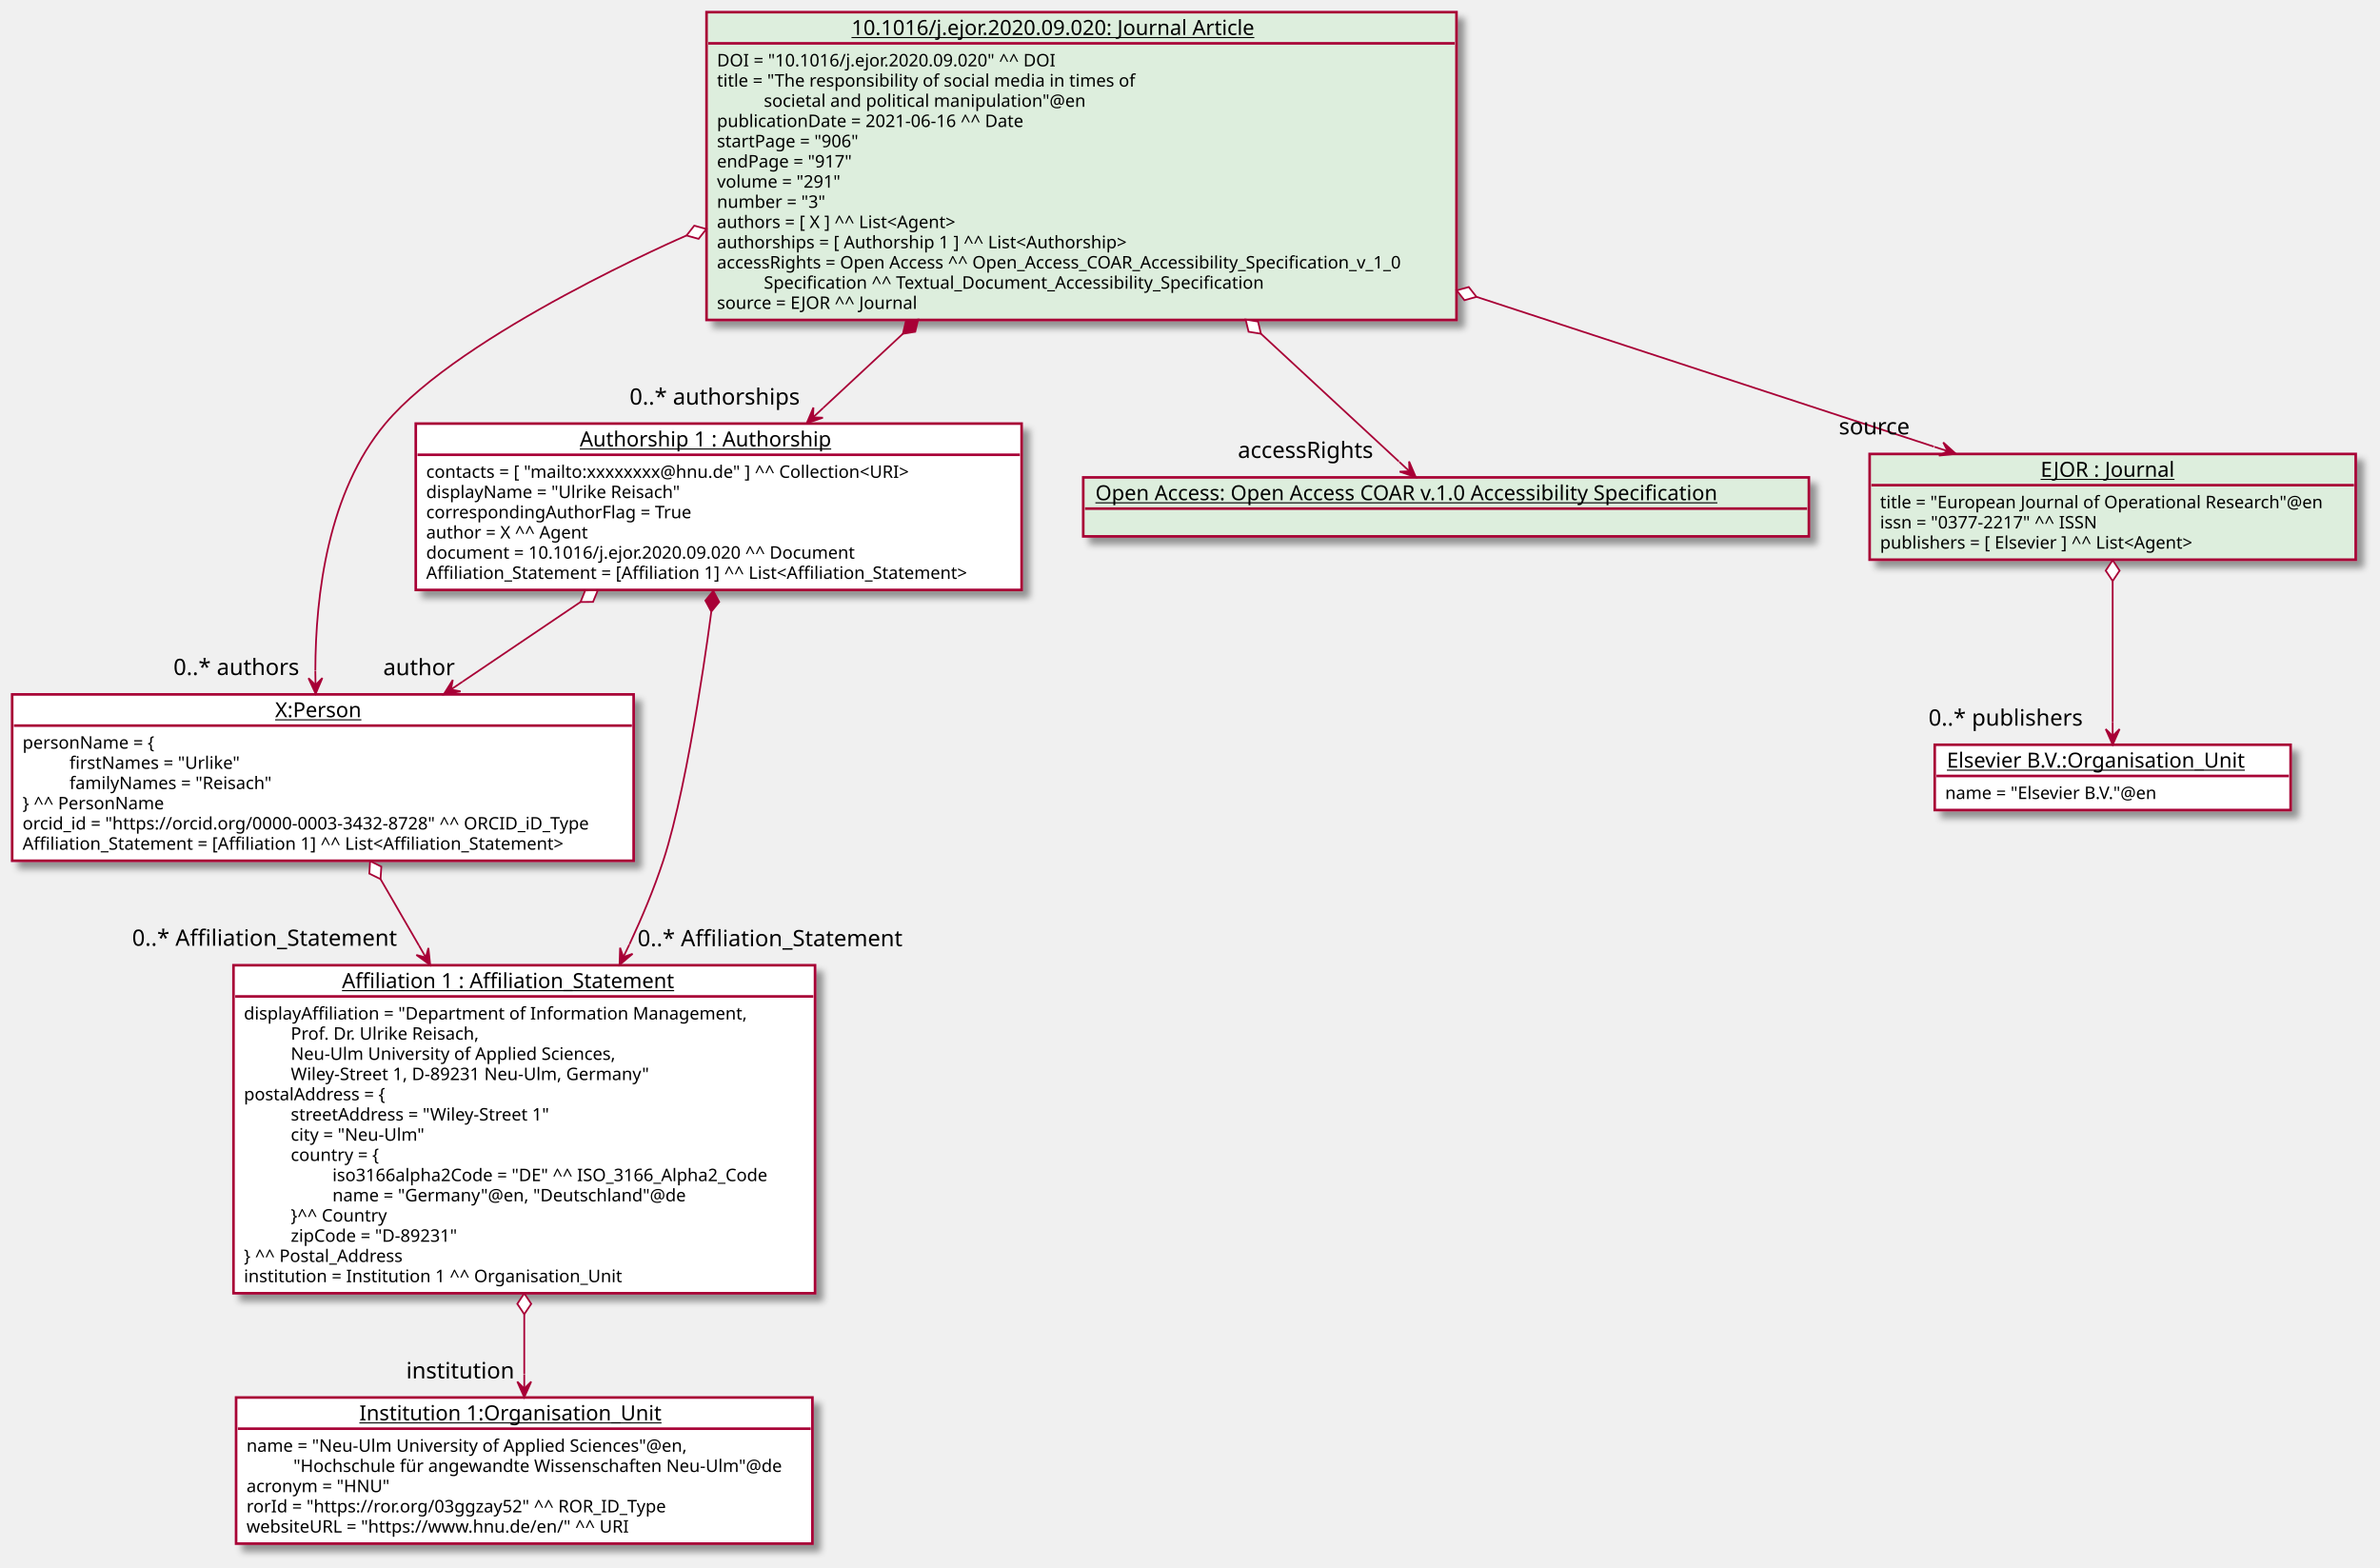
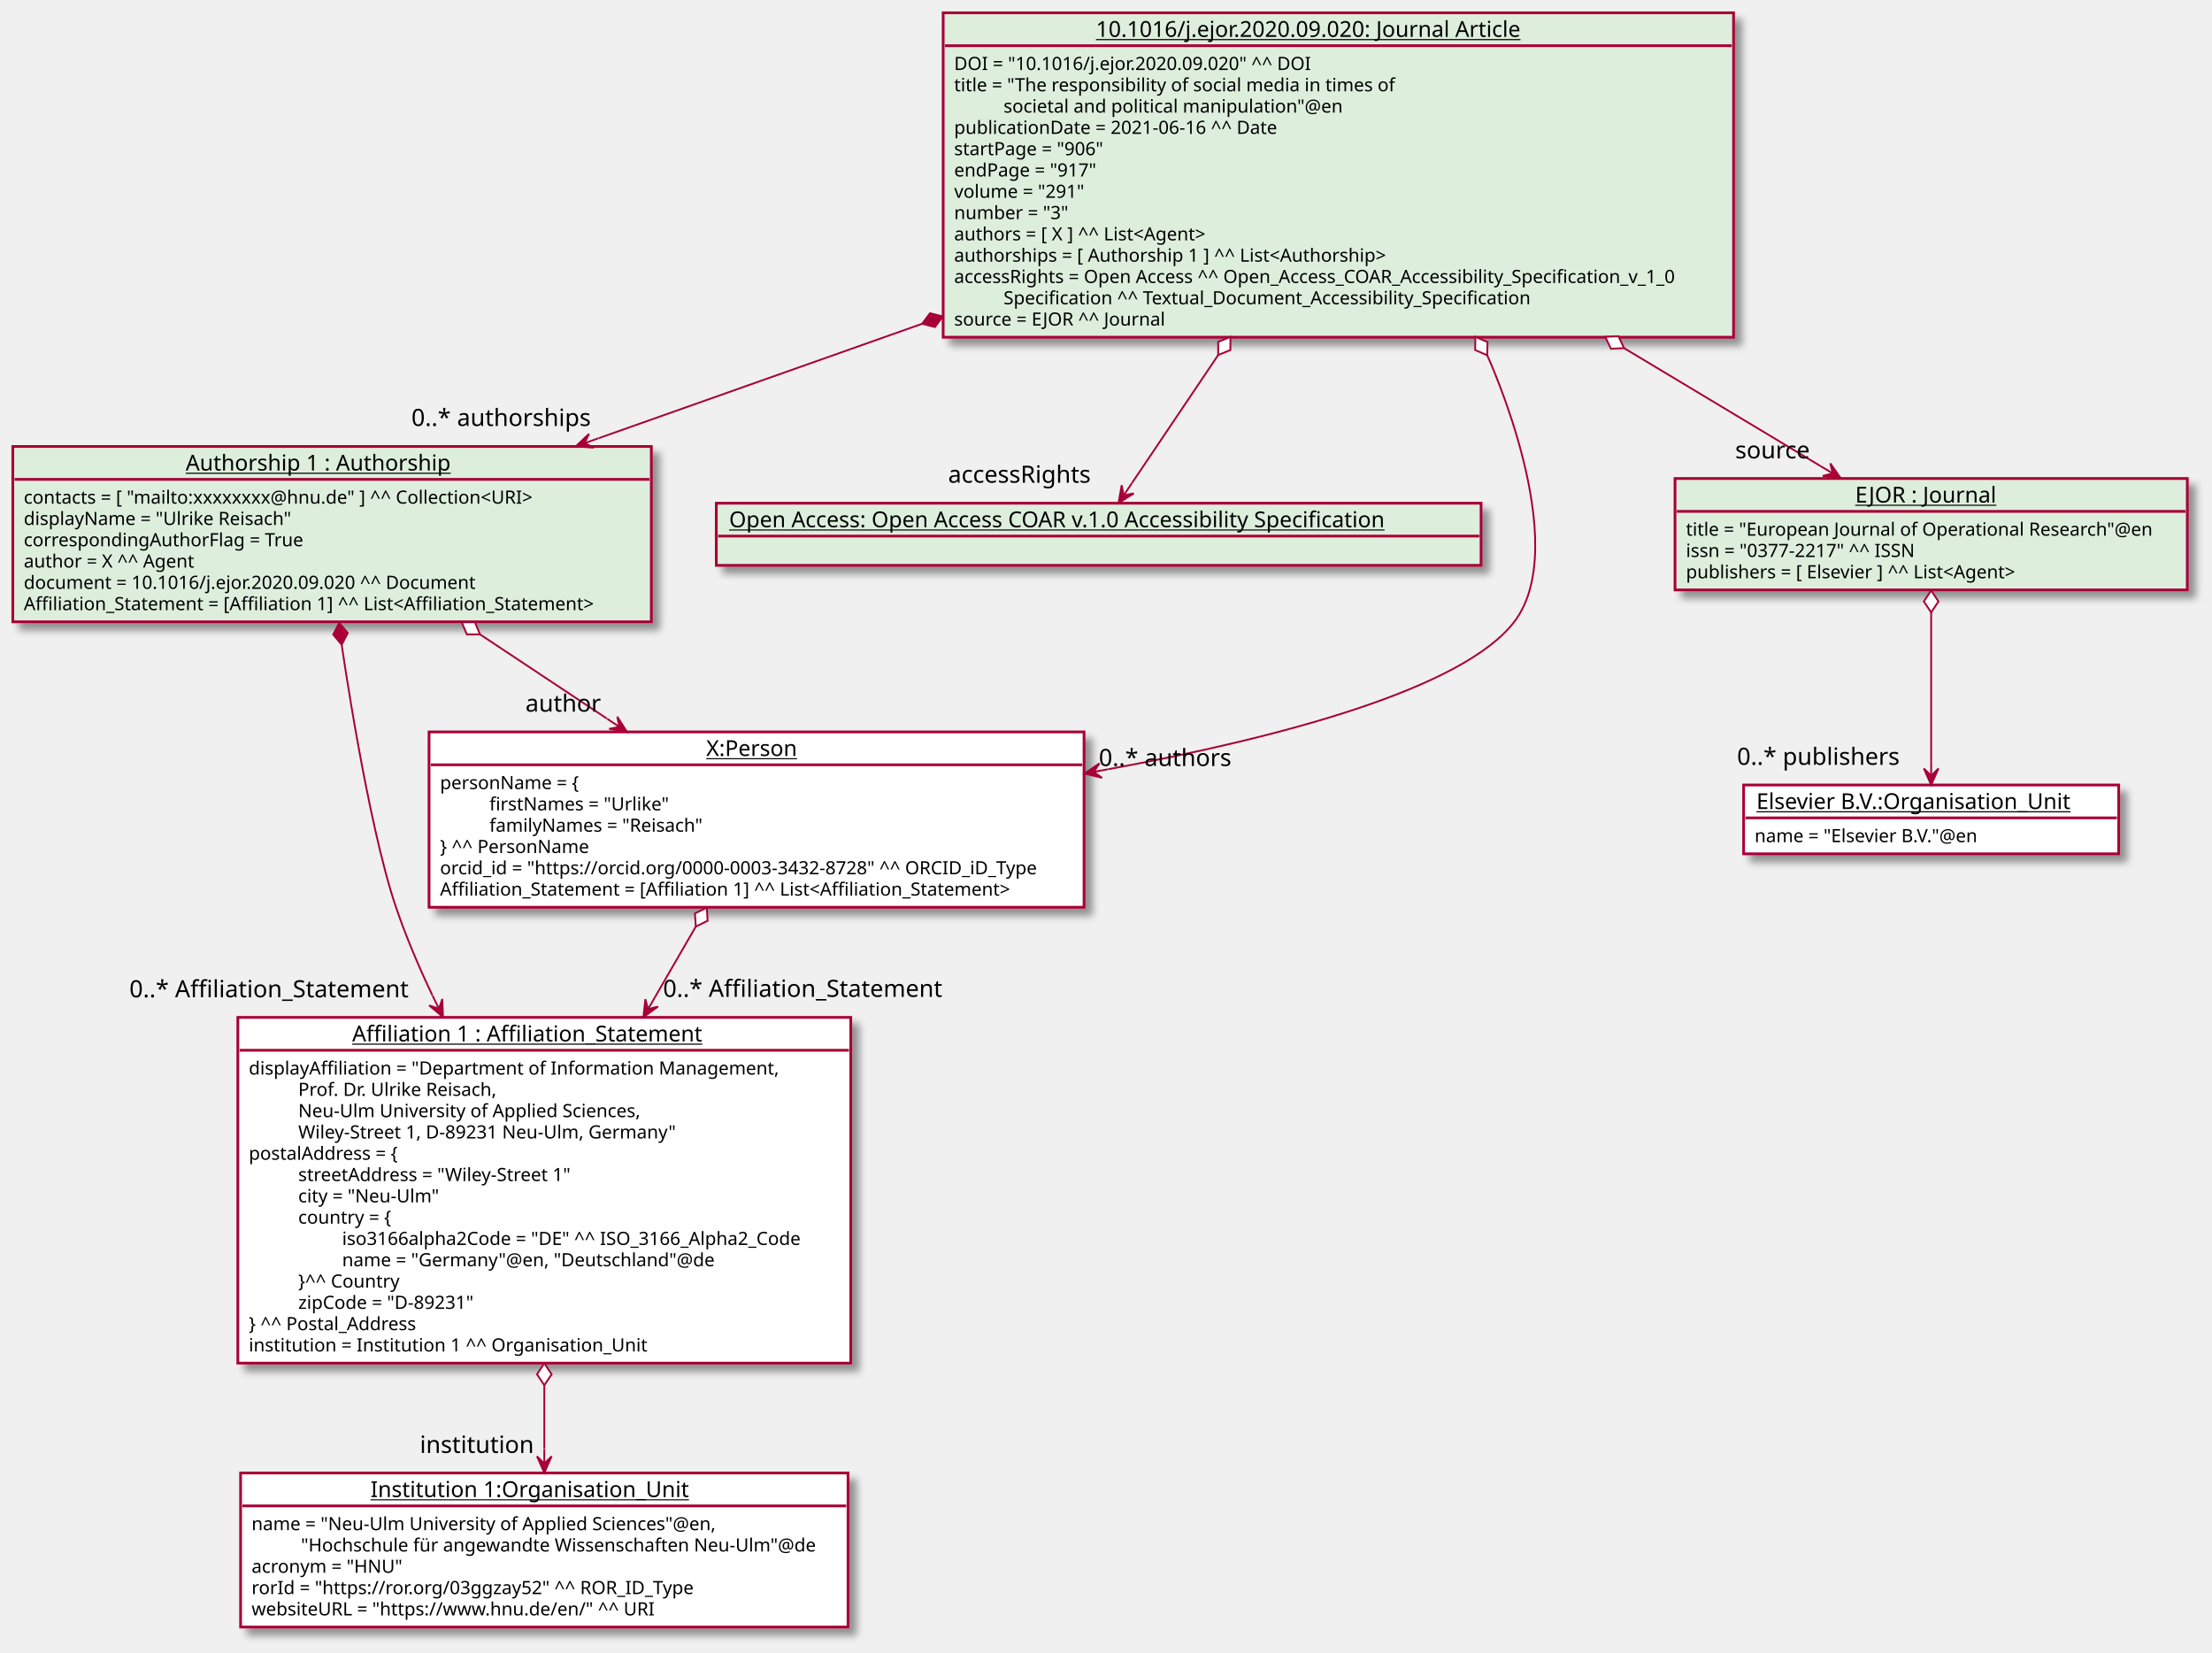
- <svg xmlns="http://www.w3.org/2000/svg" contentScriptType="application/ecmascript" contentStyleType="text/css" height="903px" preserveAspectRatio="none" style="width:1371px;height:903px;background:#FFFFFF;" version="1.1" viewBox="0 0 1371 903" width="1371px" zoomAndPan="magnify">
+ <svg xmlns="http://www.w3.org/2000/svg" contentScriptType="application/ecmascript" contentStyleType="text/css" height="903px" preserveAspectRatio="none" style="width:1209px;height:903px;background:#FFFFFF;" version="1.1" viewBox="0 0 1209 903" width="1209px" zoomAndPan="magnify">
  <defs>
-     <filter height="300%" id="fvs3texvgbnzb" width="300%" x="-1" y="-1">
+     <filter height="300%" id="f1jxj0klowf8af" width="300%" x="-1" y="-1">
      <feGaussianBlur result="blurOut" stdDeviation="2.0" />
      <feColorMatrix in="blurOut" result="blurOut2" type="matrix" values="0 0 0 0 0 0 0 0 0 0 0 0 0 0 0 0 0 0 .4 0" />
      <feOffset dx="4.0" dy="4.0" in="blurOut2" result="blurOut3" />
      <feBlend in="SourceGraphic" in2="blurOut3" mode="normal" />
    </filter>
  </defs>
  <g>
-     <rect fill="#FFFFFF" filter="url(#fvs3texvgbnzb)" height="95.812" style="stroke:#A80036;stroke-width:1.5;" width="358" x="7" y="400" />
-     <text fill="#000000" font-family="sans-serif" font-size="12" lengthAdjust="spacing" text-decoration="underline" textLength="55" x="158.5" y="413.139">X:Person</text>
-     <line style="stroke:#A80036;stroke-width:1.5;" x1="8" x2="364" y1="417.969" y2="417.969" />
-     <text fill="#000000" font-family="sans-serif" font-size="10" lengthAdjust="spacing" textLength="83" x="13" y="431.251">personName = {</text>
-     <text fill="#000000" font-family="sans-serif" font-size="10" lengthAdjust="spacing" textLength="105" x="40" y="442.892">firstNames = "Urlike"</text>
-     <text fill="#000000" font-family="sans-serif" font-size="10" lengthAdjust="spacing" textLength="126" x="40" y="454.532">familyNames = "Reisach"</text>
-     <text fill="#000000" font-family="sans-serif" font-size="10" lengthAdjust="spacing" textLength="92" x="13" y="466.173">} ^^ PersonName</text>
-     <text fill="#000000" font-family="sans-serif" font-size="10" lengthAdjust="spacing" textLength="346" x="13" y="477.813">orcid_id = "https://orcid.org/0000-0003-3432-8728" ^^ ORCID_iD_Type</text>
-     <text fill="#000000" font-family="sans-serif" font-size="10" lengthAdjust="spacing" textLength="337" x="13" y="489.454">Affiliation_Statement = [Affiliation 1] ^^ List&lt;Affiliation_Statement&gt;</text>
-     <rect fill="#FFFFFF" filter="url(#fvs3texvgbnzb)" height="84.172" style="stroke:#A80036;stroke-width:1.5;" width="332" x="136" y="805" />
-     <text fill="#000000" font-family="sans-serif" font-size="12" lengthAdjust="spacing" text-decoration="underline" textLength="190" x="207" y="818.139">Institution 1:Organisation_Unit</text>
-     <line style="stroke:#A80036;stroke-width:1.5;" x1="137" x2="467" y1="822.969" y2="822.969" />
-     <text fill="#000000" font-family="sans-serif" font-size="10" lengthAdjust="spacing" textLength="270" x="142" y="836.251">name = "Neu-Ulm University of Applied Sciences"@en,</text>
-     <text fill="#000000" font-family="sans-serif" font-size="10" lengthAdjust="spacing" textLength="293" x="169" y="847.892">"Hochschule für angewandte Wissenschaften Neu-Ulm"@de</text>
-     <text fill="#000000" font-family="sans-serif" font-size="10" lengthAdjust="spacing" textLength="91" x="142" y="859.532">acronym = "HNU"</text>
-     <text fill="#000000" font-family="sans-serif" font-size="10" lengthAdjust="spacing" textLength="258" x="142" y="871.173">rorId = "https://ror.org/03ggzay52" ^^ ROR_ID_Type</text>
-     <text fill="#000000" font-family="sans-serif" font-size="10" lengthAdjust="spacing" textLength="234" x="142" y="882.813">websiteURL = "https://www.hnu.de/en/" ^^ URI</text>
-     <rect fill="#FFFFFF" filter="url(#fvs3texvgbnzb)" height="37.609" style="stroke:#A80036;stroke-width:1.5;" width="205" x="1114.5" y="429" />
-     <text fill="#000000" font-family="sans-serif" font-size="12" lengthAdjust="spacing" text-decoration="underline" textLength="191" x="1121.5" y="442.139">Elsevier B.V.:Organisation_Unit</text>
-     <line style="stroke:#A80036;stroke-width:1.5;" x1="1115.5" x2="1318.5" y1="446.969" y2="446.969" />
-     <text fill="#000000" font-family="sans-serif" font-size="10" lengthAdjust="spacing" textLength="136" x="1120.5" y="460.251">name = "Elsevier B.V."@en</text>
-     <rect fill="#FFFFFF" filter="url(#fvs3texvgbnzb)" height="188.938" style="stroke:#A80036;stroke-width:1.5;" width="335" x="134.5" y="556" />
-     <text fill="#000000" font-family="sans-serif" font-size="12" lengthAdjust="spacing" text-decoration="underline" textLength="210" x="197" y="569.139">Affiliation 1 : Affiliation_Statement</text>
-     <line style="stroke:#A80036;stroke-width:1.5;" x1="135.5" x2="468.5" y1="573.969" y2="573.969" />
-     <text fill="#000000" font-family="sans-serif" font-size="10" lengthAdjust="spacing" textLength="301" x="140.5" y="587.251">displayAffiliation = "Department of Information Management,</text>
-     <text fill="#000000" font-family="sans-serif" font-size="10" lengthAdjust="spacing" textLength="115" x="167.5" y="598.892">Prof. Dr. Ulrike Reisach,</text>
-     <text fill="#000000" font-family="sans-serif" font-size="10" lengthAdjust="spacing" textLength="195" x="167.5" y="610.532">Neu-Ulm University of Applied Sciences,</text>
-     <text fill="#000000" font-family="sans-serif" font-size="10" lengthAdjust="spacing" textLength="221" x="167.5" y="622.173">Wiley-Street 1, D-89231 Neu-Ulm, Germany"</text>
-     <text fill="#000000" font-family="sans-serif" font-size="10" lengthAdjust="spacing" textLength="88" x="140.5" y="633.813">postalAddress = {</text>
-     <text fill="#000000" font-family="sans-serif" font-size="10" lengthAdjust="spacing" textLength="161" x="167.5" y="645.454">streetAddress = "Wiley-Street 1"</text>
-     <text fill="#000000" font-family="sans-serif" font-size="10" lengthAdjust="spacing" textLength="85" x="167.5" y="657.095">city = "Neu-Ulm"</text>
-     <text fill="#000000" font-family="sans-serif" font-size="10" lengthAdjust="spacing" textLength="57" x="167.5" y="668.735">country = {</text>
-     <text fill="#000000" font-family="sans-serif" font-size="10" lengthAdjust="spacing" textLength="272" x="191.5" y="680.376">iso3166alpha2Code = "DE" ^^ ISO_3166_Alpha2_Code</text>
-     <text fill="#000000" font-family="sans-serif" font-size="10" lengthAdjust="spacing" textLength="220" x="191.5" y="692.017">name = "Germany"@en, "Deutschland"@de</text>
-     <text fill="#000000" font-family="sans-serif" font-size="10" lengthAdjust="spacing" textLength="65" x="167.5" y="703.657">}^^ Country</text>
-     <text fill="#000000" font-family="sans-serif" font-size="10" lengthAdjust="spacing" textLength="105" x="167.5" y="715.298">zipCode = "D-89231"</text>
-     <text fill="#000000" font-family="sans-serif" font-size="10" lengthAdjust="spacing" textLength="102" x="140.5" y="726.938">} ^^ Postal_Address</text>
-     <text fill="#000000" font-family="sans-serif" font-size="10" lengthAdjust="spacing" textLength="226" x="140.5" y="738.579">institution = Institution 1 ^^ Organisation_Unit</text>
-     <rect fill="#FFFFFF" filter="url(#fvs3texvgbnzb)" height="95.812" style="stroke:#A80036;stroke-width:1.5;" width="349" x="239.5" y="244" />
-     <text fill="#000000" font-family="sans-serif" font-size="12" lengthAdjust="spacing" text-decoration="underline" textLength="160" x="334" y="257.139">Authorship 1 : Authorship</text>
-     <line style="stroke:#A80036;stroke-width:1.5;" x1="240.5" x2="587.5" y1="261.969" y2="261.969" />
-     <text fill="#000000" font-family="sans-serif" font-size="10" lengthAdjust="spacing" textLength="307" x="245.5" y="275.251">contacts = [ "mailto:xxxxxxxx@hnu.de" ] ^^ Collection&lt;URI&gt;</text>
-     <text fill="#000000" font-family="sans-serif" font-size="10" lengthAdjust="spacing" textLength="154" x="245.5" y="286.892">displayName = "Ulrike Reisach"</text>
-     <text fill="#000000" font-family="sans-serif" font-size="10" lengthAdjust="spacing" textLength="156" x="245.5" y="298.532">correspondingAuthorFlag = True</text>
-     <text fill="#000000" font-family="sans-serif" font-size="10" lengthAdjust="spacing" textLength="103" x="245.5" y="310.173">author = X ^^ Agent</text>
-     <text fill="#000000" font-family="sans-serif" font-size="10" lengthAdjust="spacing" textLength="264" x="245.5" y="321.813">document = 10.1016/j.ejor.2020.09.020 ^^ Document</text>
-     <text fill="#000000" font-family="sans-serif" font-size="10" lengthAdjust="spacing" textLength="337" x="245.5" y="333.454">Affiliation_Statement = [Affiliation 1] ^^ List&lt;Affiliation_Statement&gt;</text>
-     <rect fill="#DDEEDD" filter="url(#fvs3texvgbnzb)" height="33.969" style="stroke:#A80036;stroke-width:1.5;" width="418" x="624" y="275" />
-     <text fill="#000000" font-family="sans-serif" font-size="12" lengthAdjust="spacing" text-decoration="underline" textLength="404" x="631" y="288.139">Open Access: Open Access COAR v.1.0 Accessibility Specification</text>
-     <line style="stroke:#A80036;stroke-width:1.5;" x1="625" x2="1041" y1="292.969" y2="292.969" />
-     <rect fill="#DDEEDD" filter="url(#fvs3texvgbnzb)" height="60.891" style="stroke:#A80036;stroke-width:1.5;" width="280" x="1077" y="261.5" />
-     <text fill="#000000" font-family="sans-serif" font-size="12" lengthAdjust="spacing" text-decoration="underline" textLength="83" x="1175.5" y="274.639">EJOR : Journal</text>
-     <line style="stroke:#A80036;stroke-width:1.5;" x1="1078" x2="1356" y1="279.469" y2="279.469" />
-     <text fill="#000000" font-family="sans-serif" font-size="10" lengthAdjust="spacing" textLength="268" x="1083" y="292.751">title = "European Journal of Operational Research"@en</text>
-     <text fill="#000000" font-family="sans-serif" font-size="10" lengthAdjust="spacing" textLength="141" x="1083" y="304.392">issn = "0377-2217" ^^ ISSN</text>
-     <text fill="#000000" font-family="sans-serif" font-size="10" lengthAdjust="spacing" textLength="198" x="1083" y="316.032">publishers = [ Elsevier ] ^^ List&lt;Agent&gt;</text>
-     <rect fill="#DDEEDD" filter="url(#fvs3texvgbnzb)" height="177.297" style="stroke:#A80036;stroke-width:1.5;" width="432" x="407" y="7" />
-     <text fill="#000000" font-family="sans-serif" font-size="12" lengthAdjust="spacing" text-decoration="underline" textLength="265" x="490.5" y="20.139">10.1016/j.ejor.2020.09.020: Journal Article</text>
-     <line style="stroke:#A80036;stroke-width:1.5;" x1="408" x2="838" y1="24.969" y2="24.969" />
-     <text fill="#000000" font-family="sans-serif" font-size="10" lengthAdjust="spacing" textLength="212" x="413" y="38.251">DOI = "10.1016/j.ejor.2020.09.020" ^^ DOI</text>
-     <text fill="#000000" font-family="sans-serif" font-size="10" lengthAdjust="spacing" textLength="248" x="413" y="49.892">title = "The responsibility of social media in times of</text>
-     <text fill="#000000" font-family="sans-serif" font-size="10" lengthAdjust="spacing" textLength="188" x="440" y="61.532">societal and political manipulation"@en</text>
-     <text fill="#000000" font-family="sans-serif" font-size="10" lengthAdjust="spacing" textLength="191" x="413" y="73.173">publicationDate = 2021-06-16 ^^ Date</text>
-     <text fill="#000000" font-family="sans-serif" font-size="10" lengthAdjust="spacing" textLength="90" x="413" y="84.814">startPage = "906"</text>
-     <text fill="#000000" font-family="sans-serif" font-size="10" lengthAdjust="spacing" textLength="85" x="413" y="96.454">endPage = "917"</text>
-     <text fill="#000000" font-family="sans-serif" font-size="10" lengthAdjust="spacing" textLength="78" x="413" y="108.095">volume = "291"</text>
-     <text fill="#000000" font-family="sans-serif" font-size="10" lengthAdjust="spacing" textLength="68" x="413" y="119.735">number = "3"</text>
-     <text fill="#000000" font-family="sans-serif" font-size="10" lengthAdjust="spacing" textLength="155" x="413" y="131.376">authors = [ X ] ^^ List&lt;Agent&gt;</text>
-     <text fill="#000000" font-family="sans-serif" font-size="10" lengthAdjust="spacing" textLength="252" x="413" y="143.017">authorships = [ Authorship 1 ] ^^ List&lt;Authorship&gt;</text>
-     <text fill="#000000" font-family="sans-serif" font-size="10" lengthAdjust="spacing" textLength="420" x="413" y="154.657">accessRights = Open Access ^^ Open_Access_COAR_Accessibility_Specification_v_1_0</text>
-     <text fill="#000000" font-family="sans-serif" font-size="10" lengthAdjust="spacing" textLength="302" x="440" y="166.298">Specification ^^ Textual_Document_Accessibility_Specification</text>
-     <text fill="#000000" font-family="sans-serif" font-size="10" lengthAdjust="spacing" textLength="126" x="413" y="177.939">source = EJOR ^^ Journal</text>
-     <path codeLine="60" d="M334.41,346.763 C334.41,346.763 288.11,378.03 266.43,392.67 " fill="none" id="Aut1-X" style="stroke:#A80036;stroke-width:1.0;" />
-     <polygon fill="#A80036" points="255.61,399.98,265.308,398.266,259.756,397.185,260.837,391.632,255.61,399.98" style="stroke:#A80036;stroke-width:1.0;" />
-     <line style="stroke:#A80036;stroke-width:1.0;" x1="259.756" x2="266.385" y1="397.185" y2="392.705" />
-     <polygon fill="#FFFFFF" points="344.35,340.04,337.139,340.088,334.41,346.763,341.621,346.715,344.35,340.04" style="stroke:#A80036;stroke-width:1.0;" />
-     <text fill="#000000" font-family="sans-serif" font-size="13" lengthAdjust="spacing" textLength="42" x="220.75" y="388.916">author</text>
-     <path codeLine="63" d="M409.742,352.315 C409.742,352.315 397.34,449.47 382,496 C376.75,511.92 369.99,528.19 362.63,543.9 " fill="none" id="Aut1-Aff1" style="stroke:#A80036;stroke-width:1.0;" />
-     <polygon fill="#A80036" points="356.9,555.79,364.413,549.421,359.072,551.286,357.207,545.946,356.9,555.79" style="stroke:#A80036;stroke-width:1.0;" />
-     <line style="stroke:#A80036;stroke-width:1.0;" x1="359.072" x2="362.545" y1="551.286" y2="544.085" />
-     <polygon fill="#A80036" points="410.89,340.37,406.334,345.96,409.742,352.315,414.298,346.725,410.89,340.37" style="stroke:#A80036;stroke-width:1.0;" />
-     <text fill="#000000" font-family="sans-serif" font-size="13" lengthAdjust="spacing" textLength="161" x="367.267" y="545.039">0..* Affiliation_Statement</text>
-     <path codeLine="67" d="M302,757.05 C302,757.05 302,781.14 302,791.62 " fill="none" id="Aff1-Ins1" style="stroke:#A80036;stroke-width:1.0;" />
-     <polygon fill="#A80036" points="302,804.87,306,795.87,302,799.87,298,795.87,302,804.87" style="stroke:#A80036;stroke-width:1.0;" />
-     <line style="stroke:#A80036;stroke-width:1.0;" x1="302" x2="302" y1="799.87" y2="791.87" />
-     <polygon fill="#FFFFFF" points="302,745.05,298,751.05,302,757.05,306,751.05,302,745.05" style="stroke:#A80036;stroke-width:1.0;" />
-     <text fill="#000000" font-family="sans-serif" font-size="13" lengthAdjust="spacing" textLength="63" x="233.98" y="794.024">institution</text>
-     <path codeLine="70" d="M219.21,506.396 C219.21,506.396 233.9,531.79 241.31,544.6 " fill="none" id="X-Aff1" style="stroke:#A80036;stroke-width:1.0;" />
-     <polygon fill="#A80036" points="247.82,555.86,246.769,546.067,245.313,551.534,239.847,550.078,247.82,555.86" style="stroke:#A80036;stroke-width:1.0;" />
-     <line style="stroke:#A80036;stroke-width:1.0;" x1="245.313" x2="241.315" y1="551.534" y2="544.61" />
-     <polygon fill="#FFFFFF" points="213.2,496.01,212.743,503.207,219.21,506.396,219.667,499.2,213.2,496.01" style="stroke:#A80036;stroke-width:1.0;" />
-     <text fill="#000000" font-family="sans-serif" font-size="13" lengthAdjust="spacing" textLength="161" x="76.088" y="544.795">0..* Affiliation_Statement</text>
-     <path codeLine="30" d="M1217,334.69 C1217,334.69 1217,392.95 1217,415.9 " fill="none" id="journalEJOR-Elsevier" style="stroke:#A80036;stroke-width:1.0;" />
-     <polygon fill="#A80036" points="1217,428.96,1221,419.96,1217,423.96,1213,419.96,1217,428.96" style="stroke:#A80036;stroke-width:1.0;" />
-     <line style="stroke:#A80036;stroke-width:1.0;" x1="1217" x2="1217" y1="423.96" y2="415.96" />
-     <polygon fill="#FFFFFF" points="1217,322.69,1213,328.69,1217,334.69,1221,328.69,1217,322.69" style="stroke:#A80036;stroke-width:1.0;" />
-     <text fill="#000000" font-family="sans-serif" font-size="13" lengthAdjust="spacing" textLength="92" x="1110.912" y="417.979">0..* publishers</text>
-     <path codeLine="32" d="M850.535,171.001 C850.535,171.001 1041.74,233.61 1114,257.27 " fill="none" id="article09020-journalEJOR" style="stroke:#A80036;stroke-width:1.0;" />
-     <polygon fill="#A80036" points="1126.72,261.44,1119.41,254.84,1121.968,259.885,1116.922,262.443,1126.72,261.44" style="stroke:#A80036;stroke-width:1.0;" />
-     <line style="stroke:#A80036;stroke-width:1.0;" x1="1121.968" x2="1114.365" y1="259.885" y2="257.395" />
-     <polygon fill="#FFFFFF" points="839.13,167.27,843.589,172.937,850.535,171.001,846.076,165.334,839.13,167.27" style="stroke:#A80036;stroke-width:1.0;" />
-     <text fill="#000000" font-family="sans-serif" font-size="13" lengthAdjust="spacing" textLength="43" x="1059.268" y="250.208">source</text>
-     <path codeLine="34" d="M726.362,192.236 C726.362,192.236 785.48,246.99 805.81,265.82 " fill="none" id="article09020-OpenAccess" style="stroke:#A80036;stroke-width:1.0;" />
-     <polygon fill="#A80036" points="815.58,274.87,811.704,265.816,811.915,271.469,806.262,271.68,815.58,274.87" style="stroke:#A80036;stroke-width:1.0;" />
-     <line style="stroke:#A80036;stroke-width:1.0;" x1="811.915" x2="806.045" y1="271.469" y2="266.035" />
-     <polygon fill="#FFFFFF" points="717.56,184.08,719.242,191.092,726.362,192.236,724.68,185.224,717.56,184.08" style="stroke:#A80036;stroke-width:1.0;" />
-     <text fill="#000000" font-family="sans-serif" font-size="13" lengthAdjust="spacing" textLength="83" x="713.063" y="263.805">accessRights</text>
-     <path codeLine="36" d="M520.107,192.256 C520.107,192.256 488.4,221.76 474.27,234.91 " fill="none" id="article09020-Aut1" style="stroke:#A80036;stroke-width:1.0;" />
-     <polygon fill="#A80036" points="464.71,243.8,474.023,240.595,468.37,240.393,468.572,234.74,464.71,243.8" style="stroke:#A80036;stroke-width:1.0;" />
-     <line style="stroke:#A80036;stroke-width:1.0;" x1="468.37" x2="474.23" y1="240.393" y2="234.95" />
-     <polygon fill="#A80036" points="528.89,184.08,521.773,185.24,520.107,192.256,527.224,191.096,528.89,184.08" style="stroke:#A80036;stroke-width:1.0;" />
-     <text fill="#000000" font-family="sans-serif" font-size="13" lengthAdjust="spacing" textLength="102" x="362.669" y="233.057">0..* authorships</text>
-     <path codeLine="38" d="M395.476,135.655 C395.476,135.655 265.89,191.56 222,244 C189.1,283.3 181.74,342.15 181.65,386.38 " fill="none" id="article09020-X" style="stroke:#A80036;stroke-width:1.0;" />
-     <polygon fill="#A80036" points="181.83,399.6,185.701,390.544,181.759,394.601,177.702,390.658,181.83,399.6" style="stroke:#A80036;stroke-width:1.0;" />
-     <line style="stroke:#A80036;stroke-width:1.0;" x1="181.759" x2="181.65" y1="394.601" y2="386.595" />
-     <polygon fill="#FFFFFF" points="406.88,131.92,399.933,129.986,395.476,135.655,402.423,137.589,406.88,131.92" style="stroke:#A80036;stroke-width:1.0;" />
-     <text fill="#000000" font-family="sans-serif" font-size="13" lengthAdjust="spacing" textLength="76" x="99.9" y="388.829">0..* authors</text>
+     <rect fill="#FFFFFF" filter="url(#f1jxj0klowf8af)" height="95.812" style="stroke:#A80036;stroke-width:1.5;" width="358" x="234.5" y="400" />
+     <text fill="#000000" font-family="sans-serif" font-size="12" lengthAdjust="spacing" text-decoration="underline" textLength="55" x="386" y="413.139">X:Person</text>
+     <line style="stroke:#A80036;stroke-width:1.5;" x1="235.5" x2="591.5" y1="417.969" y2="417.969" />
+     <text fill="#000000" font-family="sans-serif" font-size="10" lengthAdjust="spacing" textLength="83" x="240.5" y="431.251">personName = {</text>
+     <text fill="#000000" font-family="sans-serif" font-size="10" lengthAdjust="spacing" textLength="105" x="267.5" y="442.892">firstNames = "Urlike"</text>
+     <text fill="#000000" font-family="sans-serif" font-size="10" lengthAdjust="spacing" textLength="126" x="267.5" y="454.532">familyNames = "Reisach"</text>
+     <text fill="#000000" font-family="sans-serif" font-size="10" lengthAdjust="spacing" textLength="92" x="240.5" y="466.173">} ^^ PersonName</text>
+     <text fill="#000000" font-family="sans-serif" font-size="10" lengthAdjust="spacing" textLength="346" x="240.5" y="477.813">orcid_id = "https://orcid.org/0000-0003-3432-8728" ^^ ORCID_iD_Type</text>
+     <text fill="#000000" font-family="sans-serif" font-size="10" lengthAdjust="spacing" textLength="337" x="240.5" y="489.454">Affiliation_Statement = [Affiliation 1] ^^ List&lt;Affiliation_Statement&gt;</text>
+     <rect fill="#FFFFFF" filter="url(#f1jxj0klowf8af)" height="84.172" style="stroke:#A80036;stroke-width:1.5;" width="332" x="131.5" y="805" />
+     <text fill="#000000" font-family="sans-serif" font-size="12" lengthAdjust="spacing" text-decoration="underline" textLength="190" x="202.5" y="818.139">Institution 1:Organisation_Unit</text>
+     <line style="stroke:#A80036;stroke-width:1.5;" x1="132.5" x2="462.5" y1="822.969" y2="822.969" />
+     <text fill="#000000" font-family="sans-serif" font-size="10" lengthAdjust="spacing" textLength="270" x="137.5" y="836.251">name = "Neu-Ulm University of Applied Sciences"@en,</text>
+     <text fill="#000000" font-family="sans-serif" font-size="10" lengthAdjust="spacing" textLength="293" x="164.5" y="847.892">"Hochschule für angewandte Wissenschaften Neu-Ulm"@de</text>
+     <text fill="#000000" font-family="sans-serif" font-size="10" lengthAdjust="spacing" textLength="91" x="137.5" y="859.532">acronym = "HNU"</text>
+     <text fill="#000000" font-family="sans-serif" font-size="10" lengthAdjust="spacing" textLength="258" x="137.5" y="871.173">rorId = "https://ror.org/03ggzay52" ^^ ROR_ID_Type</text>
+     <text fill="#000000" font-family="sans-serif" font-size="10" lengthAdjust="spacing" textLength="234" x="137.5" y="882.813">websiteURL = "https://www.hnu.de/en/" ^^ URI</text>
+     <rect fill="#FFFFFF" filter="url(#f1jxj0klowf8af)" height="37.609" style="stroke:#A80036;stroke-width:1.5;" width="205" x="953" y="429" />
+     <text fill="#000000" font-family="sans-serif" font-size="12" lengthAdjust="spacing" text-decoration="underline" textLength="191" x="960" y="442.139">Elsevier B.V.:Organisation_Unit</text>
+     <line style="stroke:#A80036;stroke-width:1.5;" x1="954" x2="1157" y1="446.969" y2="446.969" />
+     <text fill="#000000" font-family="sans-serif" font-size="10" lengthAdjust="spacing" textLength="136" x="959" y="460.251">name = "Elsevier B.V."@en</text>
+     <rect fill="#FFFFFF" filter="url(#f1jxj0klowf8af)" height="188.938" style="stroke:#A80036;stroke-width:1.5;" width="335" x="130" y="556" />
+     <text fill="#000000" font-family="sans-serif" font-size="12" lengthAdjust="spacing" text-decoration="underline" textLength="210" x="192.5" y="569.139">Affiliation 1 : Affiliation_Statement</text>
+     <line style="stroke:#A80036;stroke-width:1.5;" x1="131" x2="464" y1="573.969" y2="573.969" />
+     <text fill="#000000" font-family="sans-serif" font-size="10" lengthAdjust="spacing" textLength="301" x="136" y="587.251">displayAffiliation = "Department of Information Management,</text>
+     <text fill="#000000" font-family="sans-serif" font-size="10" lengthAdjust="spacing" textLength="115" x="163" y="598.892">Prof. Dr. Ulrike Reisach,</text>
+     <text fill="#000000" font-family="sans-serif" font-size="10" lengthAdjust="spacing" textLength="195" x="163" y="610.532">Neu-Ulm University of Applied Sciences,</text>
+     <text fill="#000000" font-family="sans-serif" font-size="10" lengthAdjust="spacing" textLength="221" x="163" y="622.173">Wiley-Street 1, D-89231 Neu-Ulm, Germany"</text>
+     <text fill="#000000" font-family="sans-serif" font-size="10" lengthAdjust="spacing" textLength="88" x="136" y="633.813">postalAddress = {</text>
+     <text fill="#000000" font-family="sans-serif" font-size="10" lengthAdjust="spacing" textLength="161" x="163" y="645.454">streetAddress = "Wiley-Street 1"</text>
+     <text fill="#000000" font-family="sans-serif" font-size="10" lengthAdjust="spacing" textLength="85" x="163" y="657.095">city = "Neu-Ulm"</text>
+     <text fill="#000000" font-family="sans-serif" font-size="10" lengthAdjust="spacing" textLength="57" x="163" y="668.735">country = {</text>
+     <text fill="#000000" font-family="sans-serif" font-size="10" lengthAdjust="spacing" textLength="272" x="187" y="680.376">iso3166alpha2Code = "DE" ^^ ISO_3166_Alpha2_Code</text>
+     <text fill="#000000" font-family="sans-serif" font-size="10" lengthAdjust="spacing" textLength="220" x="187" y="692.017">name = "Germany"@en, "Deutschland"@de</text>
+     <text fill="#000000" font-family="sans-serif" font-size="10" lengthAdjust="spacing" textLength="65" x="163" y="703.657">}^^ Country</text>
+     <text fill="#000000" font-family="sans-serif" font-size="10" lengthAdjust="spacing" textLength="105" x="163" y="715.298">zipCode = "D-89231"</text>
+     <text fill="#000000" font-family="sans-serif" font-size="10" lengthAdjust="spacing" textLength="102" x="136" y="726.938">} ^^ Postal_Address</text>
+     <text fill="#000000" font-family="sans-serif" font-size="10" lengthAdjust="spacing" textLength="226" x="136" y="738.579">institution = Institution 1 ^^ Organisation_Unit</text>
+     <rect fill="#DDEEDD" filter="url(#f1jxj0klowf8af)" height="33.969" style="stroke:#A80036;stroke-width:1.5;" width="418" x="391.5" y="275" />
+     <text fill="#000000" font-family="sans-serif" font-size="12" lengthAdjust="spacing" text-decoration="underline" textLength="404" x="398.5" y="288.139">Open Access: Open Access COAR v.1.0 Accessibility Specification</text>
+     <line style="stroke:#A80036;stroke-width:1.5;" x1="392.5" x2="808.5" y1="292.969" y2="292.969" />
+     <rect fill="#DDEEDD" filter="url(#f1jxj0klowf8af)" height="60.891" style="stroke:#A80036;stroke-width:1.5;" width="280" x="915.5" y="261.5" />
+     <text fill="#000000" font-family="sans-serif" font-size="12" lengthAdjust="spacing" text-decoration="underline" textLength="83" x="1014" y="274.639">EJOR : Journal</text>
+     <line style="stroke:#A80036;stroke-width:1.5;" x1="916.5" x2="1194.5" y1="279.469" y2="279.469" />
+     <text fill="#000000" font-family="sans-serif" font-size="10" lengthAdjust="spacing" textLength="268" x="921.5" y="292.751">title = "European Journal of Operational Research"@en</text>
+     <text fill="#000000" font-family="sans-serif" font-size="10" lengthAdjust="spacing" textLength="141" x="921.5" y="304.392">issn = "0377-2217" ^^ ISSN</text>
+     <text fill="#000000" font-family="sans-serif" font-size="10" lengthAdjust="spacing" textLength="198" x="921.5" y="316.032">publishers = [ Elsevier ] ^^ List&lt;Agent&gt;</text>
+     <rect fill="#DDEEDD" filter="url(#f1jxj0klowf8af)" height="177.297" style="stroke:#A80036;stroke-width:1.5;" width="432" x="515.5" y="7" />
+     <text fill="#000000" font-family="sans-serif" font-size="12" lengthAdjust="spacing" text-decoration="underline" textLength="265" x="599" y="20.139">10.1016/j.ejor.2020.09.020: Journal Article</text>
+     <line style="stroke:#A80036;stroke-width:1.5;" x1="516.5" x2="946.5" y1="24.969" y2="24.969" />
+     <text fill="#000000" font-family="sans-serif" font-size="10" lengthAdjust="spacing" textLength="212" x="521.5" y="38.251">DOI = "10.1016/j.ejor.2020.09.020" ^^ DOI</text>
+     <text fill="#000000" font-family="sans-serif" font-size="10" lengthAdjust="spacing" textLength="248" x="521.5" y="49.892">title = "The responsibility of social media in times of</text>
+     <text fill="#000000" font-family="sans-serif" font-size="10" lengthAdjust="spacing" textLength="188" x="548.5" y="61.532">societal and political manipulation"@en</text>
+     <text fill="#000000" font-family="sans-serif" font-size="10" lengthAdjust="spacing" textLength="191" x="521.5" y="73.173">publicationDate = 2021-06-16 ^^ Date</text>
+     <text fill="#000000" font-family="sans-serif" font-size="10" lengthAdjust="spacing" textLength="90" x="521.5" y="84.814">startPage = "906"</text>
+     <text fill="#000000" font-family="sans-serif" font-size="10" lengthAdjust="spacing" textLength="85" x="521.5" y="96.454">endPage = "917"</text>
+     <text fill="#000000" font-family="sans-serif" font-size="10" lengthAdjust="spacing" textLength="78" x="521.5" y="108.095">volume = "291"</text>
+     <text fill="#000000" font-family="sans-serif" font-size="10" lengthAdjust="spacing" textLength="68" x="521.5" y="119.735">number = "3"</text>
+     <text fill="#000000" font-family="sans-serif" font-size="10" lengthAdjust="spacing" textLength="155" x="521.5" y="131.376">authors = [ X ] ^^ List&lt;Agent&gt;</text>
+     <text fill="#000000" font-family="sans-serif" font-size="10" lengthAdjust="spacing" textLength="252" x="521.5" y="143.017">authorships = [ Authorship 1 ] ^^ List&lt;Authorship&gt;</text>
+     <text fill="#000000" font-family="sans-serif" font-size="10" lengthAdjust="spacing" textLength="420" x="521.5" y="154.657">accessRights = Open Access ^^ Open_Access_COAR_Accessibility_Specification_v_1_0</text>
+     <text fill="#000000" font-family="sans-serif" font-size="10" lengthAdjust="spacing" textLength="302" x="548.5" y="166.298">Specification ^^ Textual_Document_Accessibility_Specification</text>
+     <text fill="#000000" font-family="sans-serif" font-size="10" lengthAdjust="spacing" textLength="126" x="521.5" y="177.939">source = EJOR ^^ Journal</text>
+     <rect fill="#DDEEDD" filter="url(#f1jxj0klowf8af)" height="95.812" style="stroke:#A80036;stroke-width:1.5;" width="349" x="7" y="244" />
+     <text fill="#000000" font-family="sans-serif" font-size="12" lengthAdjust="spacing" text-decoration="underline" textLength="160" x="101.5" y="257.139">Authorship 1 : Authorship</text>
+     <line style="stroke:#A80036;stroke-width:1.5;" x1="8" x2="355" y1="261.969" y2="261.969" />
+     <text fill="#000000" font-family="sans-serif" font-size="10" lengthAdjust="spacing" textLength="307" x="13" y="275.251">contacts = [ "mailto:xxxxxxxx@hnu.de" ] ^^ Collection&lt;URI&gt;</text>
+     <text fill="#000000" font-family="sans-serif" font-size="10" lengthAdjust="spacing" textLength="154" x="13" y="286.892">displayName = "Ulrike Reisach"</text>
+     <text fill="#000000" font-family="sans-serif" font-size="10" lengthAdjust="spacing" textLength="156" x="13" y="298.532">correspondingAuthorFlag = True</text>
+     <text fill="#000000" font-family="sans-serif" font-size="10" lengthAdjust="spacing" textLength="103" x="13" y="310.173">author = X ^^ Agent</text>
+     <text fill="#000000" font-family="sans-serif" font-size="10" lengthAdjust="spacing" textLength="264" x="13" y="321.813">document = 10.1016/j.ejor.2020.09.020 ^^ Document</text>
+     <text fill="#000000" font-family="sans-serif" font-size="10" lengthAdjust="spacing" textLength="337" x="13" y="333.454">Affiliation_Statement = [Affiliation 1] ^^ List&lt;Affiliation_Statement&gt;</text>
+     <path codeLine="49" d="M297.5,757.05 C297.5,757.05 297.5,781.14 297.5,791.62 " fill="none" id="Aff1-Ins1" style="stroke:#A80036;stroke-width:1.0;" />
+     <polygon fill="#A80036" points="297.5,804.87,301.5,795.87,297.5,799.87,293.5,795.87,297.5,804.87" style="stroke:#A80036;stroke-width:1.0;" />
+     <line style="stroke:#A80036;stroke-width:1.0;" x1="297.5" x2="297.5" y1="799.87" y2="791.87" />
+     <polygon fill="#FFFFFF" points="297.5,745.05,293.5,751.05,297.5,757.05,301.5,751.05,297.5,745.05" style="stroke:#A80036;stroke-width:1.0;" />
+     <text fill="#000000" font-family="sans-serif" font-size="13" lengthAdjust="spacing" textLength="63" x="229.48" y="794.024">institution</text>
+     <path codeLine="52" d="M380.29,506.396 C380.29,506.396 365.6,531.79 358.19,544.6 " fill="none" id="X-Aff1" style="stroke:#A80036;stroke-width:1.0;" />
+     <polygon fill="#A80036" points="351.68,555.86,359.653,550.078,354.187,551.534,352.731,546.067,351.68,555.86" style="stroke:#A80036;stroke-width:1.0;" />
+     <line style="stroke:#A80036;stroke-width:1.0;" x1="354.187" x2="358.185" y1="551.534" y2="544.61" />
+     <polygon fill="#FFFFFF" points="386.3,496.01,379.833,499.2,380.29,506.396,386.757,503.207,386.3,496.01" style="stroke:#A80036;stroke-width:1.0;" />
+     <text fill="#000000" font-family="sans-serif" font-size="13" lengthAdjust="spacing" textLength="161" x="362.412" y="544.795">0..* Affiliation_Statement</text>
+     <path codeLine="39" d="M262.363,346.684 C262.363,346.684 309.44,377.93 331.61,392.64 " fill="none" id="Aut1-X" style="stroke:#A80036;stroke-width:1.0;" />
+     <polygon fill="#A80036" points="342.67,399.98,337.383,391.671,338.504,397.215,332.959,398.337,342.67,399.98" style="stroke:#A80036;stroke-width:1.0;" />
+     <line style="stroke:#A80036;stroke-width:1.0;" x1="338.504" x2="331.835" y1="397.215" y2="392.79" />
+     <polygon fill="#FFFFFF" points="252.37,340.04,255.152,346.693,262.363,346.684,259.581,340.031,252.37,340.04" style="stroke:#A80036;stroke-width:1.0;" />
+     <text fill="#000000" font-family="sans-serif" font-size="13" lengthAdjust="spacing" textLength="42" x="287.183" y="388.916">author</text>
+     <path codeLine="41" d="M186.752,352.326 C186.752,352.326 200.67,449.51 216.5,496 C221.92,511.91 228.82,528.18 236.3,543.89 " fill="none" id="Aut1-Aff1" style="stroke:#A80036;stroke-width:1.0;" />
+     <polygon fill="#A80036" points="242.12,555.78,241.755,545.938,239.921,551.289,234.57,549.456,242.12,555.78" style="stroke:#A80036;stroke-width:1.0;" />
+     <line style="stroke:#A80036;stroke-width:1.0;" x1="239.921" x2="236.405" y1="551.289" y2="544.1" />
+     <polygon fill="#A80036" points="185.42,340.4,182.111,346.807,186.752,352.326,190.061,345.919,185.42,340.4" style="stroke:#A80036;stroke-width:1.0;" />
+     <text fill="#000000" font-family="sans-serif" font-size="13" lengthAdjust="spacing" textLength="161" x="70.717" y="545.028">0..* Affiliation_Statement</text>
+     <path codeLine="44" d="M1055.5,334.69 C1055.5,334.69 1055.5,392.95 1055.5,415.9 " fill="none" id="journalEJOR-Elsevier" style="stroke:#A80036;stroke-width:1.0;" />
+     <polygon fill="#A80036" points="1055.5,428.96,1059.5,419.96,1055.5,423.96,1051.5,419.96,1055.5,428.96" style="stroke:#A80036;stroke-width:1.0;" />
+     <line style="stroke:#A80036;stroke-width:1.0;" x1="1055.5" x2="1055.5" y1="423.96" y2="415.96" />
+     <polygon fill="#FFFFFF" points="1055.5,322.69,1051.5,328.69,1055.5,334.69,1059.5,328.69,1055.5,322.69" style="stroke:#A80036;stroke-width:1.0;" />
+     <text fill="#000000" font-family="sans-serif" font-size="13" lengthAdjust="spacing" textLength="92" x="949.413" y="417.979">0..* publishers</text>
+     <path codeLine="46" d="M887.68,190.254 C887.68,190.254 964.62,236.45 994.85,254.59 " fill="none" id="article09020-journalEJOR" style="stroke:#A80036;stroke-width:1.0;" />
+     <polygon fill="#A80036" points="1006.03,261.3,1000.378,253.234,1001.745,258.724,996.256,260.09,1006.03,261.3" style="stroke:#A80036;stroke-width:1.0;" />
+     <line style="stroke:#A80036;stroke-width:1.0;" x1="1001.745" x2="994.885" y1="258.724" y2="254.61" />
+     <polygon fill="#FFFFFF" points="877.39,184.08,880.477,190.597,887.68,190.254,884.593,183.737,877.39,184.08" style="stroke:#A80036;stroke-width:1.0;" />
+     <text fill="#000000" font-family="sans-serif" font-size="13" lengthAdjust="spacing" textLength="43" x="948.392" y="250.513">source</text>
+     <path codeLine="48" d="M665.811,194.036 C665.811,194.036 630.99,245.74 618.7,263.97 " fill="none" id="article09020-OpenAccess" style="stroke:#A80036;stroke-width:1.0;" />
+     <polygon fill="#A80036" points="611.36,274.87,619.703,269.636,614.151,270.722,613.066,265.17,611.36,274.87" style="stroke:#A80036;stroke-width:1.0;" />
+     <line style="stroke:#A80036;stroke-width:1.0;" x1="614.151" x2="618.625" y1="270.722" y2="264.09" />
+     <polygon fill="#FFFFFF" points="672.51,184.08,665.842,186.825,665.811,194.036,672.479,191.291,672.51,184.08" style="stroke:#A80036;stroke-width:1.0;" />
+     <text fill="#000000" font-family="sans-serif" font-size="13" lengthAdjust="spacing" textLength="83" x="518.211" y="263.805">accessRights</text>
+     <path codeLine="50" d="M503.995,176.946 C503.995,176.946 381.08,220.42 327.21,239.47 " fill="none" id="article09020-Aut1" style="stroke:#A80036;stroke-width:1.0;" />
+     <polygon fill="#A80036" points="314.78,243.87,324.598,244.645,319.495,242.205,321.934,237.101,314.78,243.87" style="stroke:#A80036;stroke-width:1.0;" />
+     <line style="stroke:#A80036;stroke-width:1.0;" x1="319.495" x2="327.035" y1="242.205" y2="239.53" />
+     <polygon fill="#A80036" points="515.31,172.95,508.32,171.176,503.995,176.946,510.984,178.72,515.31,172.95" style="stroke:#A80036;stroke-width:1.0;" />
+     <text fill="#000000" font-family="sans-serif" font-size="13" lengthAdjust="spacing" textLength="102" x="224.865" y="232.79">0..* authorships</text>
+     <path codeLine="52" d="M812.86,194.162 C812.86,194.162 860.41,297.51 827.5,340 C799.12,376.65 699.9,403.01 605.72,420.39 " fill="none" id="article09020-X" style="stroke:#A80036;stroke-width:1.0;" />
+     <polygon fill="#A80036" points="592.77,422.73,602.336,425.073,597.691,421.845,600.92,417.2,592.77,422.73" style="stroke:#A80036;stroke-width:1.0;" />
+     <line style="stroke:#A80036;stroke-width:1.0;" x1="597.691" x2="605.565" y1="421.845" y2="420.415" />
+     <polygon fill="#FFFFFF" points="806.4,184.05,806.259,191.26,812.86,194.162,813.001,186.953,806.4,184.05" style="stroke:#A80036;stroke-width:1.0;" />
+     <text fill="#000000" font-family="sans-serif" font-size="13" lengthAdjust="spacing" textLength="76" x="600.578" y="418.625">0..* authors</text>
  </g>
</svg>
